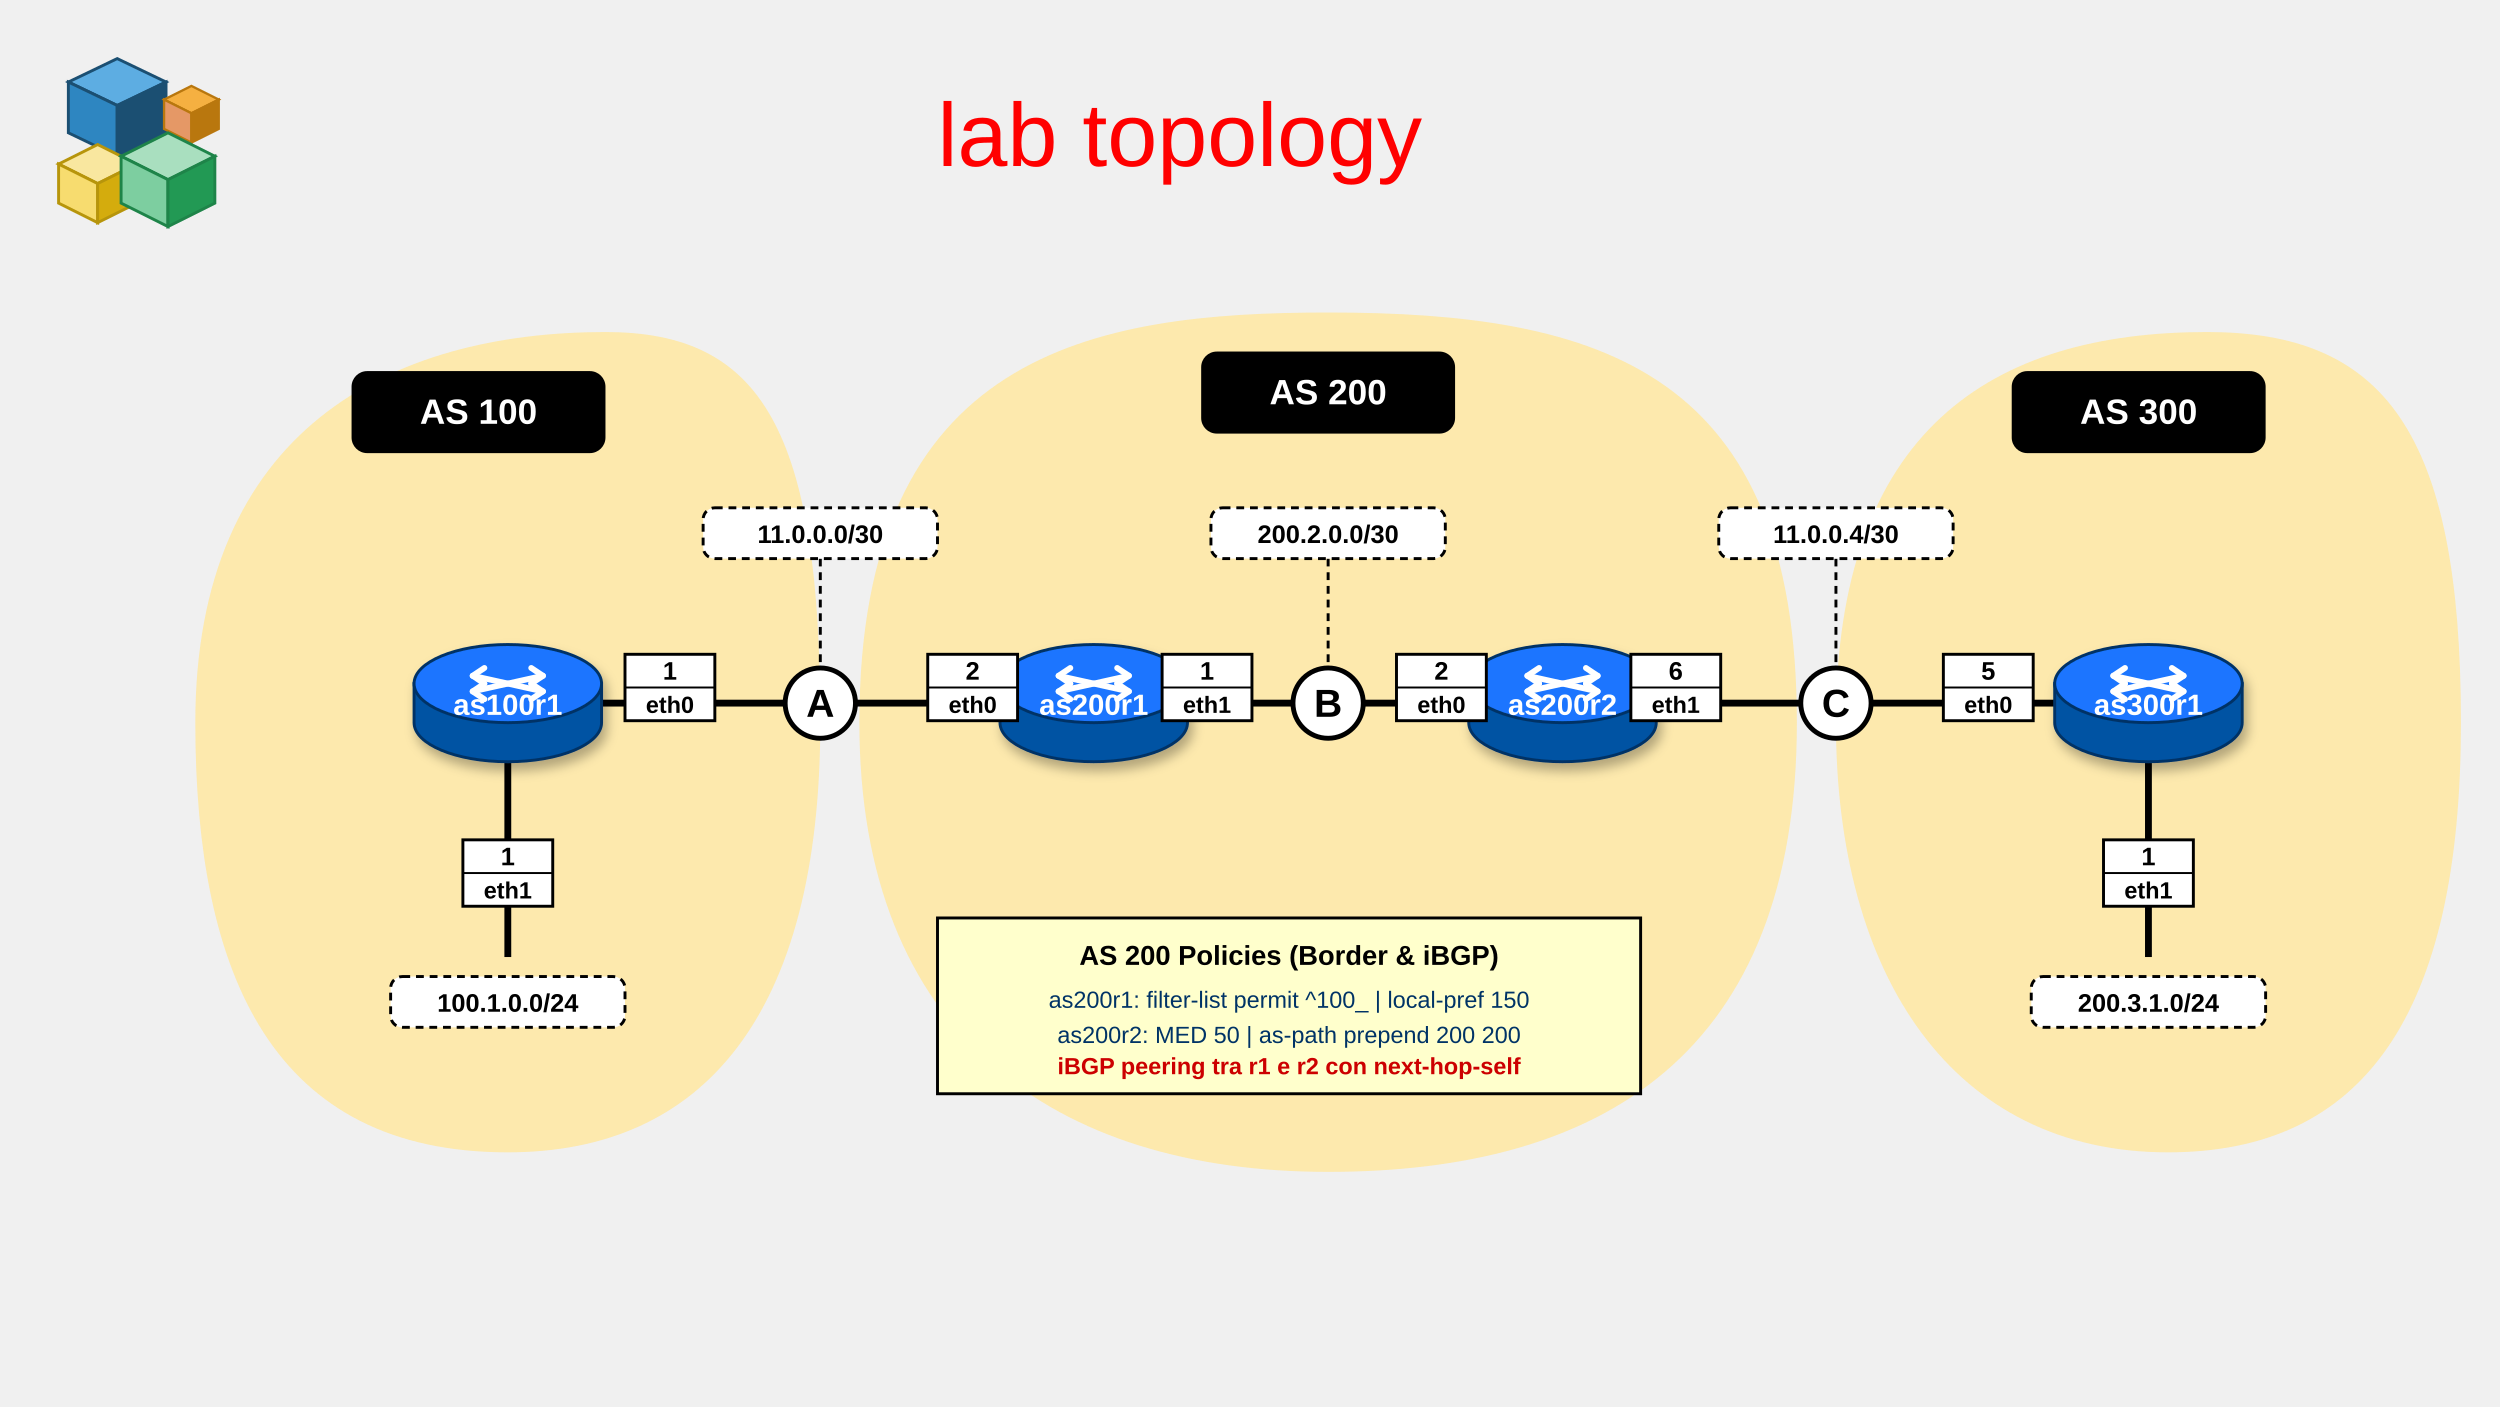
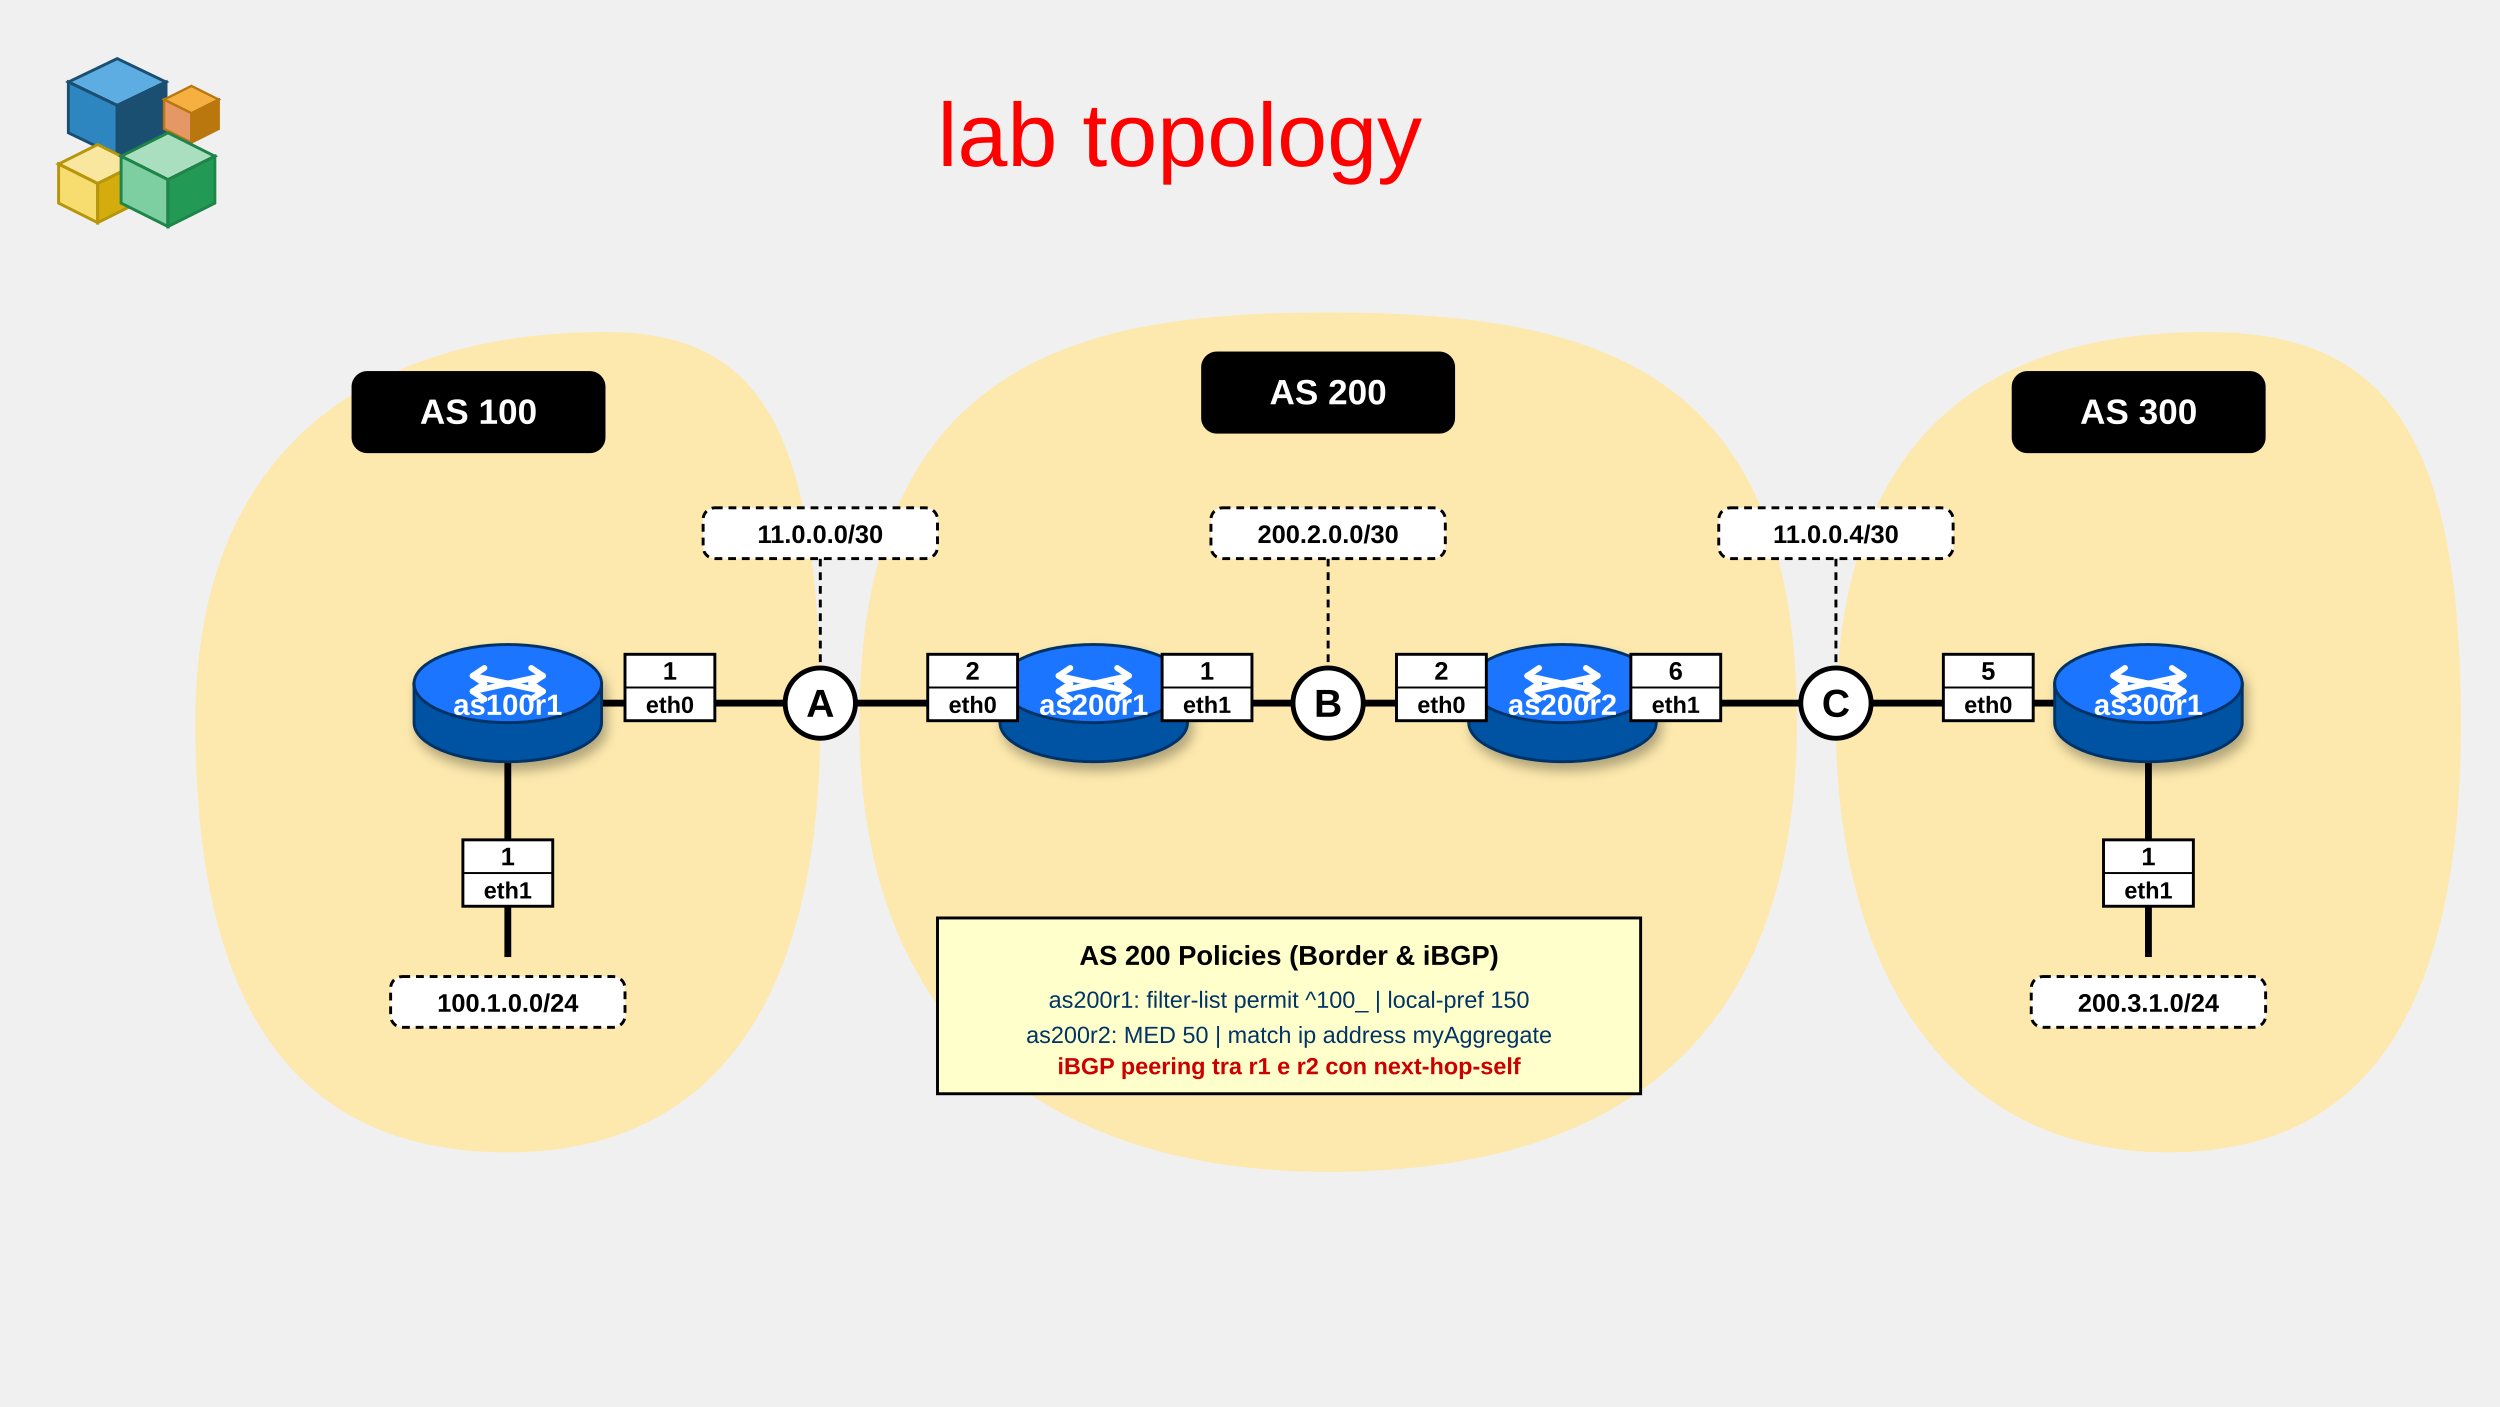
<svg xmlns="http://www.w3.org/2000/svg" viewBox="0 0 1280 720" width="1280" height="720" style="background:#ffffff;">
  <defs>
    <filter id="drop-shadow" x="-20%" y="-20%" width="140%" height="140%">
      <feDropShadow dx="2" dy="4" stdDeviation="3" flood-color="#000000" flood-opacity="0.3" />
    </filter>
  </defs>
  <g transform="translate(30, 30)">
    <polygon points="30,0 55,12 30,24 5,12" fill="#5dade2" stroke="#1b4f72" stroke-width="1.5" />
    <polygon points="5,12 30,24 30,50 5,38" fill="#2e86c1" stroke="#1b4f72" stroke-width="1.5" />
    <polygon points="30,24 55,12 55,38 30,50" fill="#1b4f72" stroke="#1b4f72" stroke-width="1.5" />
    <polygon points="68,14 82,21 68,28 54,21" fill="#f5b041" stroke="#b9770e" stroke-width="1.2" />
    <polygon points="54,21 68,28 68,43 54,36" fill="#e59866" stroke="#b9770e" stroke-width="1.2" />
    <polygon points="68,28 82,21 82,36 68,43" fill="#b9770e" stroke="#b9770e" stroke-width="1.2" />
    <polygon points="20,44 40,54 20,64 0,54" fill="#f9e79f" stroke="#b7950b" stroke-width="1.5" />
    <polygon points="0,54 20,64 20,84 0,74" fill="#f7dc6f" stroke="#b7950b" stroke-width="1.5" />
    <polygon points="20,64 40,54 40,74 20,84" fill="#d4ac0d" stroke="#b7950b" stroke-width="1.5" />
    <polygon points="56,38 80,50 56,62 32,50" fill="#a9dfbf" stroke="#1e8449" stroke-width="1.5" />
    <polygon points="32,50 56,62 56,86 32,74" fill="#7dcea0" stroke="#1e8449" stroke-width="1.5" />
    <polygon points="56,62 80,50 80,74 56,86" fill="#229954" stroke="#1e8449" stroke-width="1.5" />
  </g>
  <text x="480" y="85" fill="#ff0000" font-size="46" font-family="Arial, sans-serif" font-weight="normal">lab topology</text>
  <path d="M 100 370 C 100 220, 200 170, 310 170 C 390 170, 420 220, 420 370 C 420 520, 360 590, 260 590 C 140 590, 100 500, 100 370 Z" fill="#ffe8a1" fill-opacity="0.85" stroke="none" />
  <path d="M 440 370 C 440 180, 560 160, 680 160 C 820 160, 920 190, 920 370 C 920 540, 820 600, 680 600 C 540 600, 440 530, 440 370 Z" fill="#ffe8a1" fill-opacity="0.85" stroke="none" />
  <path d="M 940 370 C 940 220, 1020 170, 1130 170 C 1220 170, 1260 220, 1260 370 C 1260 520, 1210 590, 1110 590 C 1000 590, 940 500, 940 370 Z" fill="#ffe8a1" fill-opacity="0.85" stroke="none" />
  <g transform="translate(180, 190)">
    <rect x="0" y="0" width="130" height="42" rx="8" fill="#000000" />
    <text x="65" y="27" fill="#ffffff" font-size="18" font-family="Arial, sans-serif" font-weight="bold" text-anchor="middle">AS 100</text>
  </g>
  <g transform="translate(615, 180)">
    <rect x="0" y="0" width="130" height="42" rx="8" fill="#000000" />
    <text x="65" y="27" fill="#ffffff" font-size="18" font-family="Arial, sans-serif" font-weight="bold" text-anchor="middle">AS 200</text>
  </g>
  <g transform="translate(1030, 190)">
    <rect x="0" y="0" width="130" height="42" rx="8" fill="#000000" />
    <text x="65" y="27" fill="#ffffff" font-size="18" font-family="Arial, sans-serif" font-weight="bold" text-anchor="middle">AS 300</text>
  </g>
  <line x1="260" y1="360" x2="420" y2="360" stroke="#000000" stroke-width="3.5" />
  <line x1="420" y1="360" x2="560" y2="360" stroke="#000000" stroke-width="3.5" />
  <line x1="560" y1="360" x2="680" y2="360" stroke="#000000" stroke-width="3.5" />
  <line x1="680" y1="360" x2="800" y2="360" stroke="#000000" stroke-width="3.5" />
  <line x1="800" y1="360" x2="940" y2="360" stroke="#000000" stroke-width="3.5" />
  <line x1="940" y1="360" x2="1100" y2="360" stroke="#000000" stroke-width="3.5" />
  <line x1="260" y1="360" x2="260" y2="490" stroke="#000000" stroke-width="3.5" />
  <line x1="1100" y1="360" x2="1100" y2="490" stroke="#000000" stroke-width="3.5" />
  <line x1="420" y1="286" x2="420" y2="340" stroke="#000000" stroke-width="1.5" stroke-dasharray="4,3" />
  <line x1="680" y1="286" x2="680" y2="340" stroke="#000000" stroke-width="1.5" stroke-dasharray="4,3" />
  <line x1="940" y1="286" x2="940" y2="340" stroke="#000000" stroke-width="1.5" stroke-dasharray="4,3" />
  <g transform="translate(360, 260)">
    <rect x="0" y="0" width="120" height="26" rx="6" fill="#ffffff" stroke="#000000" stroke-width="1.5" stroke-dasharray="4,3" />
    <text x="60.0" y="18" fill="#000000" font-size="13" font-family="Arial, sans-serif" font-weight="bold" text-anchor="middle">11.0.0.0/30</text>
  </g>
  <g transform="translate(620, 260)">
    <rect x="0" y="0" width="120" height="26" rx="6" fill="#ffffff" stroke="#000000" stroke-width="1.5" stroke-dasharray="4,3" />
    <text x="60.0" y="18" fill="#000000" font-size="13" font-family="Arial, sans-serif" font-weight="bold" text-anchor="middle">200.2.0.0/30</text>
  </g>
  <g transform="translate(880, 260)">
    <rect x="0" y="0" width="120" height="26" rx="6" fill="#ffffff" stroke="#000000" stroke-width="1.5" stroke-dasharray="4,3" />
    <text x="60.0" y="18" fill="#000000" font-size="13" font-family="Arial, sans-serif" font-weight="bold" text-anchor="middle">11.0.0.4/30</text>
  </g>
  <g transform="translate(200, 500)">
    <rect x="0" y="0" width="120" height="26" rx="6" fill="#ffffff" stroke="#000000" stroke-width="1.5" stroke-dasharray="4,3" />
    <text x="60.0" y="18" fill="#000000" font-size="13" font-family="Arial, sans-serif" font-weight="bold" text-anchor="middle">100.1.0.0/24</text>
  </g>
  <g transform="translate(1040, 500)">
    <rect x="0" y="0" width="120" height="26" rx="6" fill="#ffffff" stroke="#000000" stroke-width="1.5" stroke-dasharray="4,3" />
    <text x="60.0" y="18" fill="#000000" font-size="13" font-family="Arial, sans-serif" font-weight="bold" text-anchor="middle">200.3.1.0/24</text>
  </g>
  <g transform="translate(420, 360)">
    <circle cx="0" cy="0" r="18" fill="#ffffff" stroke="#000000" stroke-width="2.5" />
    <text x="0" y="7" fill="#000000" font-size="20" font-family="Arial, sans-serif" font-weight="bold" text-anchor="middle">A</text>
  </g>
  <g transform="translate(680, 360)">
    <circle cx="0" cy="0" r="18" fill="#ffffff" stroke="#000000" stroke-width="2.5" />
    <text x="0" y="7" fill="#000000" font-size="20" font-family="Arial, sans-serif" font-weight="bold" text-anchor="middle">B</text>
  </g>
  <g transform="translate(940, 360)">
    <circle cx="0" cy="0" r="18" fill="#ffffff" stroke="#000000" stroke-width="2.5" />
    <text x="0" y="7" fill="#000000" font-size="20" font-family="Arial, sans-serif" font-weight="bold" text-anchor="middle">C</text>
  </g>
  <g transform="translate(260, 350)" filter="url(#drop-shadow)">
    <path d="M -48 0 L -48 20 A 48 20 0 0 0 48 20 L 48 0 Z" fill="#0052a3" stroke="#003366" stroke-width="1.5" />
    <ellipse cx="0" cy="0" rx="48" ry="20" fill="#1a75ff" stroke="#003366" stroke-width="1.5" />
    <g stroke="#ffffff" stroke-width="3" fill="none" stroke-linecap="round" stroke-linejoin="round">
      <line x1="-18" y1="-4" x2="18" y2="4" />
      <line x1="-18" y1="4" x2="18" y2="-4" />
      <polyline points="-12,-8 -18,-4 -12,0" />
      <polyline points="12,8 18,4 12,0" />
      <polyline points="-12,8 -18,4 -12,0" />
      <polyline points="12,-8 18,-4 12,0" />
    </g>
    <text x="0" y="16" fill="#ffffff" font-size="15" font-family="'Arial Black', Arial, sans-serif" font-weight="900" text-anchor="middle">as100r1</text>
  </g>
  <g transform="translate(560, 350)" filter="url(#drop-shadow)">
    <path d="M -48 0 L -48 20 A 48 20 0 0 0 48 20 L 48 0 Z" fill="#0052a3" stroke="#003366" stroke-width="1.5" />
    <ellipse cx="0" cy="0" rx="48" ry="20" fill="#1a75ff" stroke="#003366" stroke-width="1.5" />
    <g stroke="#ffffff" stroke-width="3" fill="none" stroke-linecap="round" stroke-linejoin="round">
      <line x1="-18" y1="-4" x2="18" y2="4" />
      <line x1="-18" y1="4" x2="18" y2="-4" />
      <polyline points="-12,-8 -18,-4 -12,0" />
      <polyline points="12,8 18,4 12,0" />
      <polyline points="-12,8 -18,4 -12,0" />
      <polyline points="12,-8 18,-4 12,0" />
    </g>
    <text x="0" y="16" fill="#ffffff" font-size="15" font-family="'Arial Black', Arial, sans-serif" font-weight="900" text-anchor="middle">as200r1</text>
  </g>
  <g transform="translate(800, 350)" filter="url(#drop-shadow)">
    <path d="M -48 0 L -48 20 A 48 20 0 0 0 48 20 L 48 0 Z" fill="#0052a3" stroke="#003366" stroke-width="1.5" />
    <ellipse cx="0" cy="0" rx="48" ry="20" fill="#1a75ff" stroke="#003366" stroke-width="1.5" />
    <g stroke="#ffffff" stroke-width="3" fill="none" stroke-linecap="round" stroke-linejoin="round">
      <line x1="-18" y1="-4" x2="18" y2="4" />
      <line x1="-18" y1="4" x2="18" y2="-4" />
      <polyline points="-12,-8 -18,-4 -12,0" />
      <polyline points="12,8 18,4 12,0" />
      <polyline points="-12,8 -18,4 -12,0" />
      <polyline points="12,-8 18,-4 12,0" />
    </g>
    <text x="0" y="16" fill="#ffffff" font-size="15" font-family="'Arial Black', Arial, sans-serif" font-weight="900" text-anchor="middle">as200r2</text>
  </g>
  <g transform="translate(1100, 350)" filter="url(#drop-shadow)">
    <path d="M -48 0 L -48 20 A 48 20 0 0 0 48 20 L 48 0 Z" fill="#0052a3" stroke="#003366" stroke-width="1.5" />
    <ellipse cx="0" cy="0" rx="48" ry="20" fill="#1a75ff" stroke="#003366" stroke-width="1.5" />
    <g stroke="#ffffff" stroke-width="3" fill="none" stroke-linecap="round" stroke-linejoin="round">
      <line x1="-18" y1="-4" x2="18" y2="4" />
      <line x1="-18" y1="4" x2="18" y2="-4" />
      <polyline points="-12,-8 -18,-4 -12,0" />
      <polyline points="12,8 18,4 12,0" />
      <polyline points="-12,8 -18,4 -12,0" />
      <polyline points="12,-8 18,-4 12,0" />
    </g>
    <text x="0" y="16" fill="#ffffff" font-size="15" font-family="'Arial Black', Arial, sans-serif" font-weight="900" text-anchor="middle">as300r1</text>
  </g>
  <g transform="translate(320, 335)">
    <rect x="0" y="0" width="46" height="34" fill="#ffffff" stroke="#000000" stroke-width="1.5" />
    <line x1="0" y1="17" x2="46" y2="17" stroke="#000000" stroke-width="1" />
    <text x="23" y="13" fill="#000000" font-size="13" font-family="Arial, sans-serif" font-weight="bold" text-anchor="middle">1</text>
    <text x="23" y="30" fill="#000000" font-size="12" font-family="Arial, sans-serif" font-weight="bold" text-anchor="middle">eth0</text>
  </g>
  <g transform="translate(237, 430)">
    <rect x="0" y="0" width="46" height="34" fill="#ffffff" stroke="#000000" stroke-width="1.5" />
    <line x1="0" y1="17" x2="46" y2="17" stroke="#000000" stroke-width="1" />
    <text x="23" y="13" fill="#000000" font-size="13" font-family="Arial, sans-serif" font-weight="bold" text-anchor="middle">1</text>
    <text x="23" y="30" fill="#000000" font-size="12" font-family="Arial, sans-serif" font-weight="bold" text-anchor="middle">eth1</text>
  </g>
  <g transform="translate(475, 335)">
    <rect x="0" y="0" width="46" height="34" fill="#ffffff" stroke="#000000" stroke-width="1.5" />
    <line x1="0" y1="17" x2="46" y2="17" stroke="#000000" stroke-width="1" />
    <text x="23" y="13" fill="#000000" font-size="13" font-family="Arial, sans-serif" font-weight="bold" text-anchor="middle">2</text>
    <text x="23" y="30" fill="#000000" font-size="12" font-family="Arial, sans-serif" font-weight="bold" text-anchor="middle">eth0</text>
  </g>
  <g transform="translate(595, 335)">
    <rect x="0" y="0" width="46" height="34" fill="#ffffff" stroke="#000000" stroke-width="1.5" />
    <line x1="0" y1="17" x2="46" y2="17" stroke="#000000" stroke-width="1" />
    <text x="23" y="13" fill="#000000" font-size="13" font-family="Arial, sans-serif" font-weight="bold" text-anchor="middle">1</text>
    <text x="23" y="30" fill="#000000" font-size="12" font-family="Arial, sans-serif" font-weight="bold" text-anchor="middle">eth1</text>
  </g>
  <g transform="translate(715, 335)">
    <rect x="0" y="0" width="46" height="34" fill="#ffffff" stroke="#000000" stroke-width="1.5" />
    <line x1="0" y1="17" x2="46" y2="17" stroke="#000000" stroke-width="1" />
    <text x="23" y="13" fill="#000000" font-size="13" font-family="Arial, sans-serif" font-weight="bold" text-anchor="middle">2</text>
    <text x="23" y="30" fill="#000000" font-size="12" font-family="Arial, sans-serif" font-weight="bold" text-anchor="middle">eth0</text>
  </g>
  <g transform="translate(835, 335)">
    <rect x="0" y="0" width="46" height="34" fill="#ffffff" stroke="#000000" stroke-width="1.5" />
    <line x1="0" y1="17" x2="46" y2="17" stroke="#000000" stroke-width="1" />
    <text x="23" y="13" fill="#000000" font-size="13" font-family="Arial, sans-serif" font-weight="bold" text-anchor="middle">6</text>
    <text x="23" y="30" fill="#000000" font-size="12" font-family="Arial, sans-serif" font-weight="bold" text-anchor="middle">eth1</text>
  </g>
  <g transform="translate(995, 335)">
    <rect x="0" y="0" width="46" height="34" fill="#ffffff" stroke="#000000" stroke-width="1.5" />
    <line x1="0" y1="17" x2="46" y2="17" stroke="#000000" stroke-width="1" />
    <text x="23" y="13" fill="#000000" font-size="13" font-family="Arial, sans-serif" font-weight="bold" text-anchor="middle">5</text>
    <text x="23" y="30" fill="#000000" font-size="12" font-family="Arial, sans-serif" font-weight="bold" text-anchor="middle">eth0</text>
  </g>
  <g transform="translate(1077, 430)">
    <rect x="0" y="0" width="46" height="34" fill="#ffffff" stroke="#000000" stroke-width="1.5" />
    <line x1="0" y1="17" x2="46" y2="17" stroke="#000000" stroke-width="1" />
    <text x="23" y="13" fill="#000000" font-size="13" font-family="Arial, sans-serif" font-weight="bold" text-anchor="middle">1</text>
    <text x="23" y="30" fill="#000000" font-size="12" font-family="Arial, sans-serif" font-weight="bold" text-anchor="middle">eth1</text>
  </g>
  <g transform="translate(480, 470)">
    <rect x="0" y="0" width="360" height="90" fill="#ffffcc" stroke="#000000" stroke-width="1.5" />
    <text x="180" y="24" fill="#000000" font-size="14" font-family="Arial, sans-serif" font-weight="bold" text-anchor="middle">AS 200 Policies (Border &amp; iBGP)</text>
    <text x="180" y="46" fill="#003366" font-size="12" font-family="Arial, sans-serif" text-anchor="middle">as200r1: filter-list permit ^100_ | local-pref 150</text>
-     <text x="180" y="64" fill="#003366" font-size="12" font-family="Arial, sans-serif" text-anchor="middle">as200r2: MED 50 | as-path prepend 200 200</text>
+     <text x="180" y="64" fill="#003366" font-size="12" font-family="Arial, sans-serif" text-anchor="middle">as200r2: MED 50 | match ip address myAggregate</text>
    <text x="180" y="80" fill="#cc0000" font-size="12" font-family="Arial, sans-serif" font-weight="bold" text-anchor="middle">iBGP peering tra r1 e r2 con next-hop-self</text>
  </g>
</svg>
